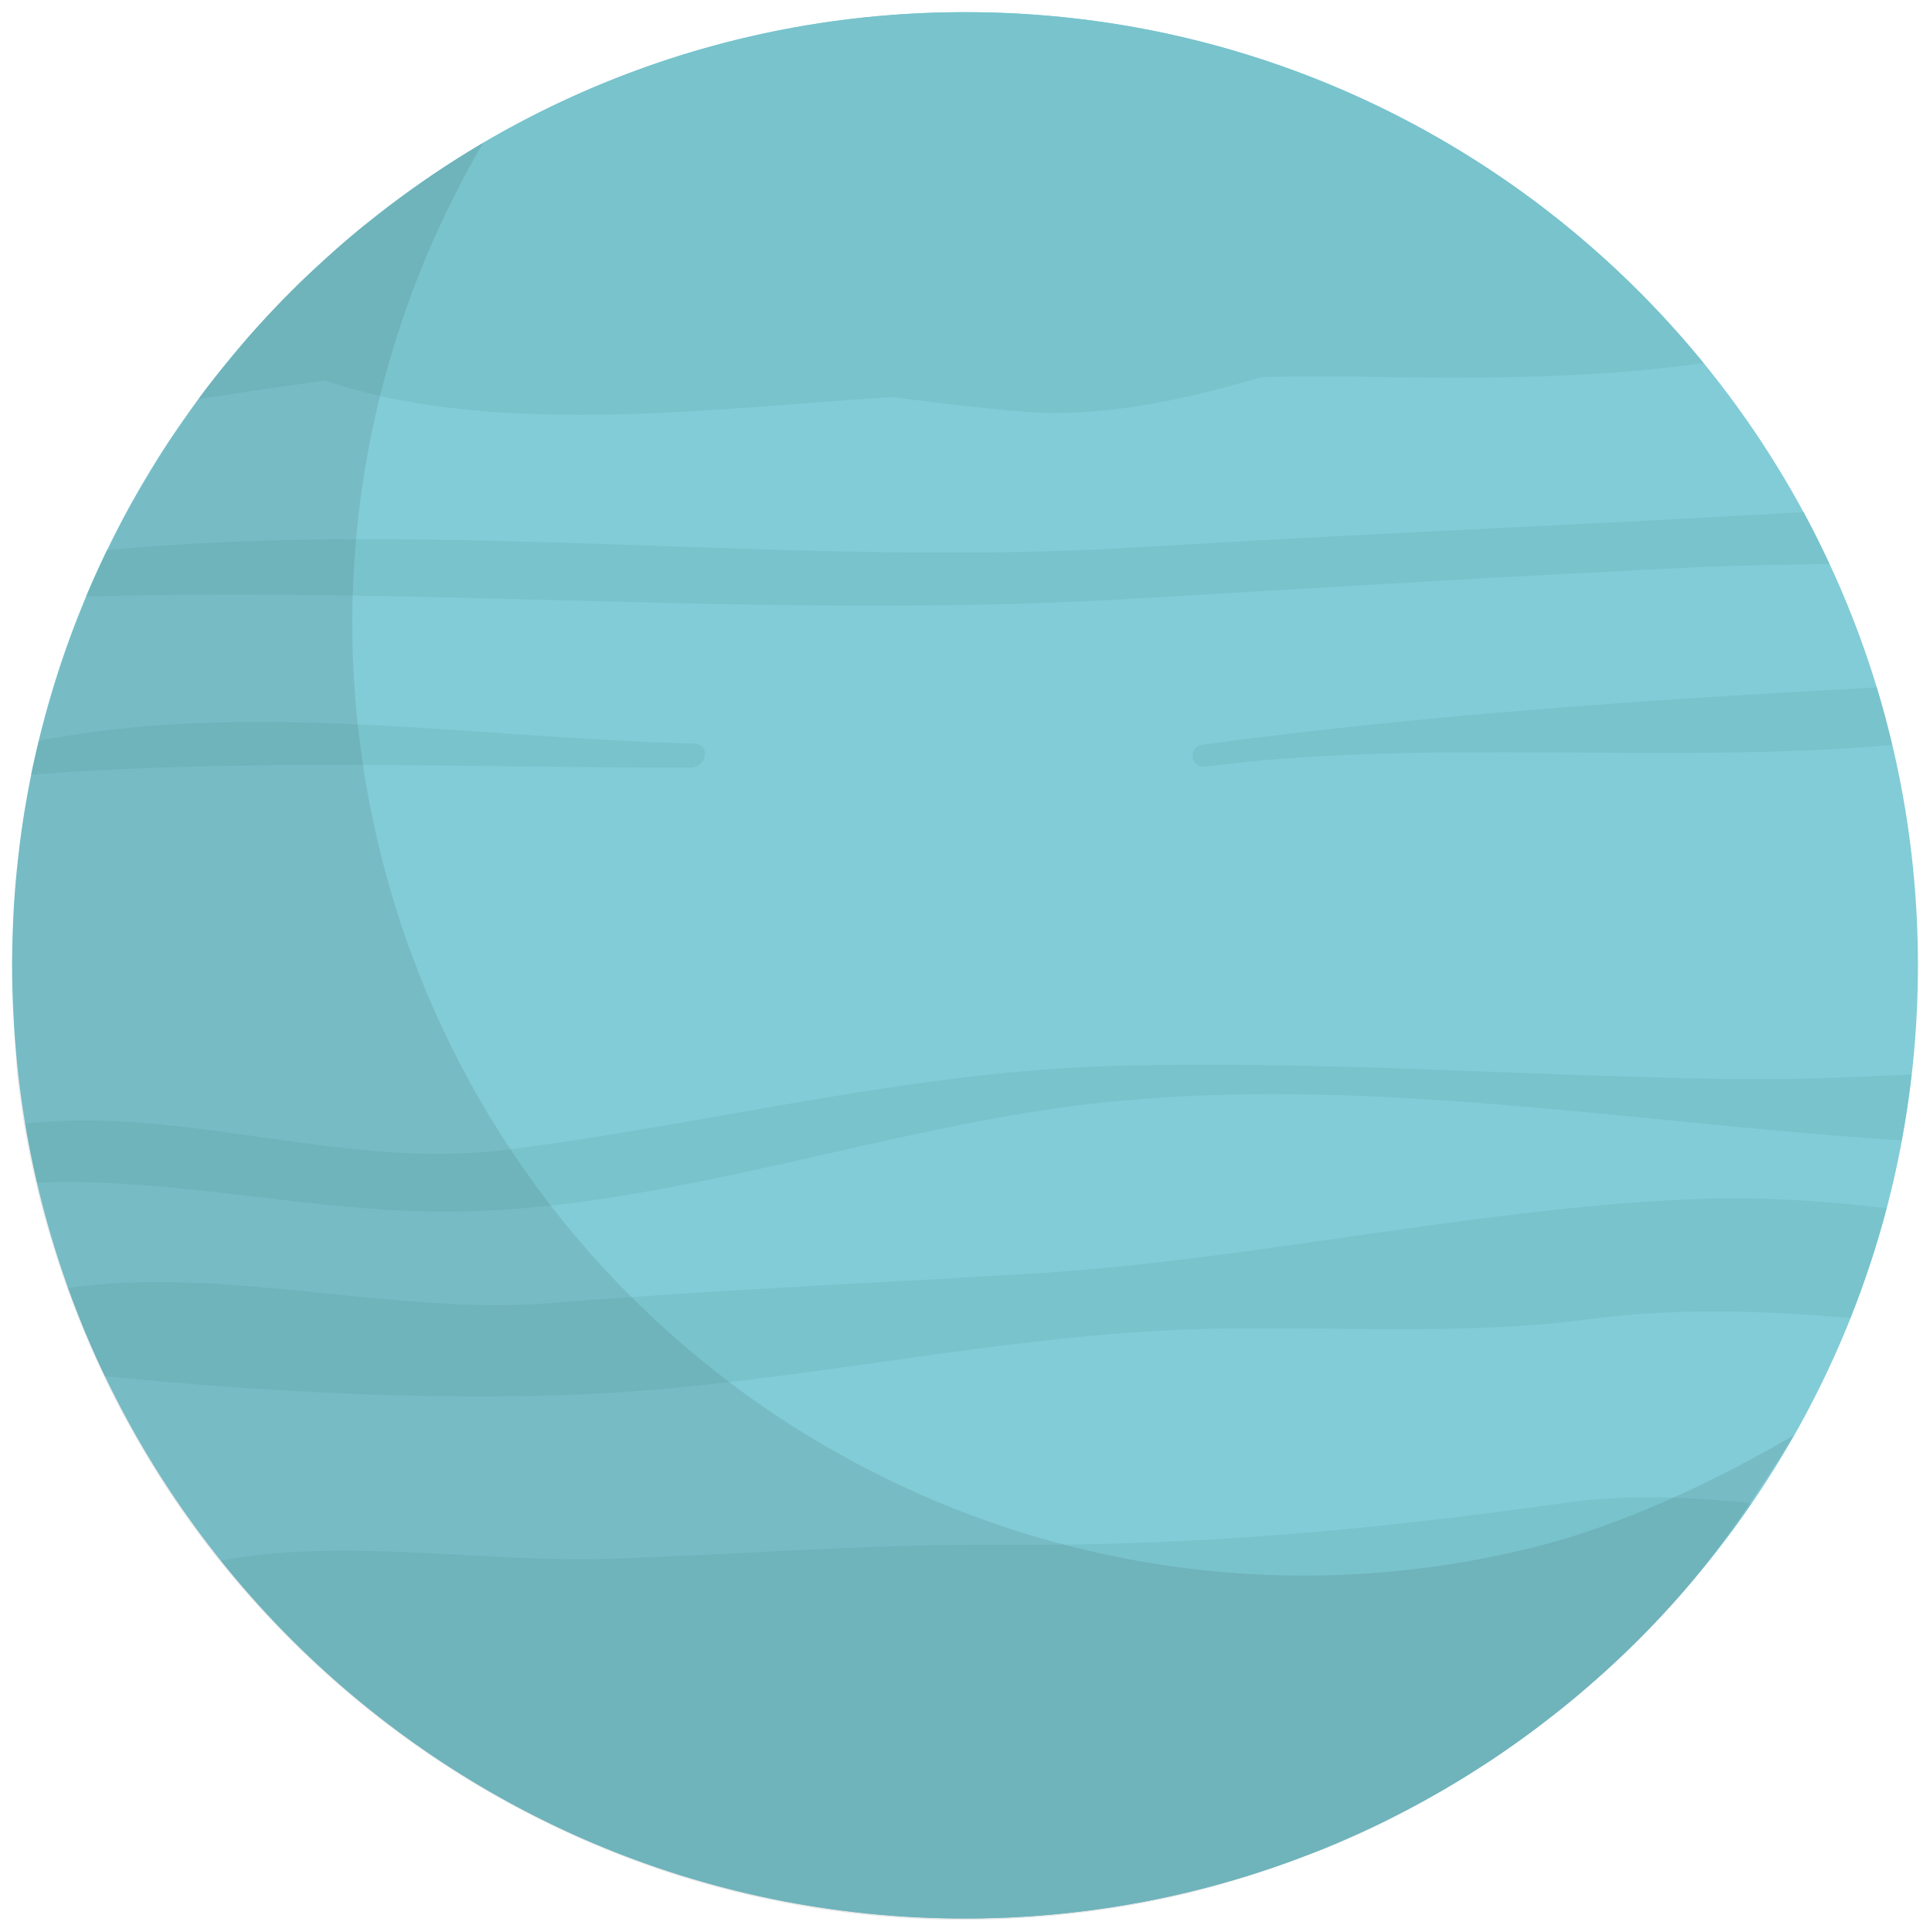
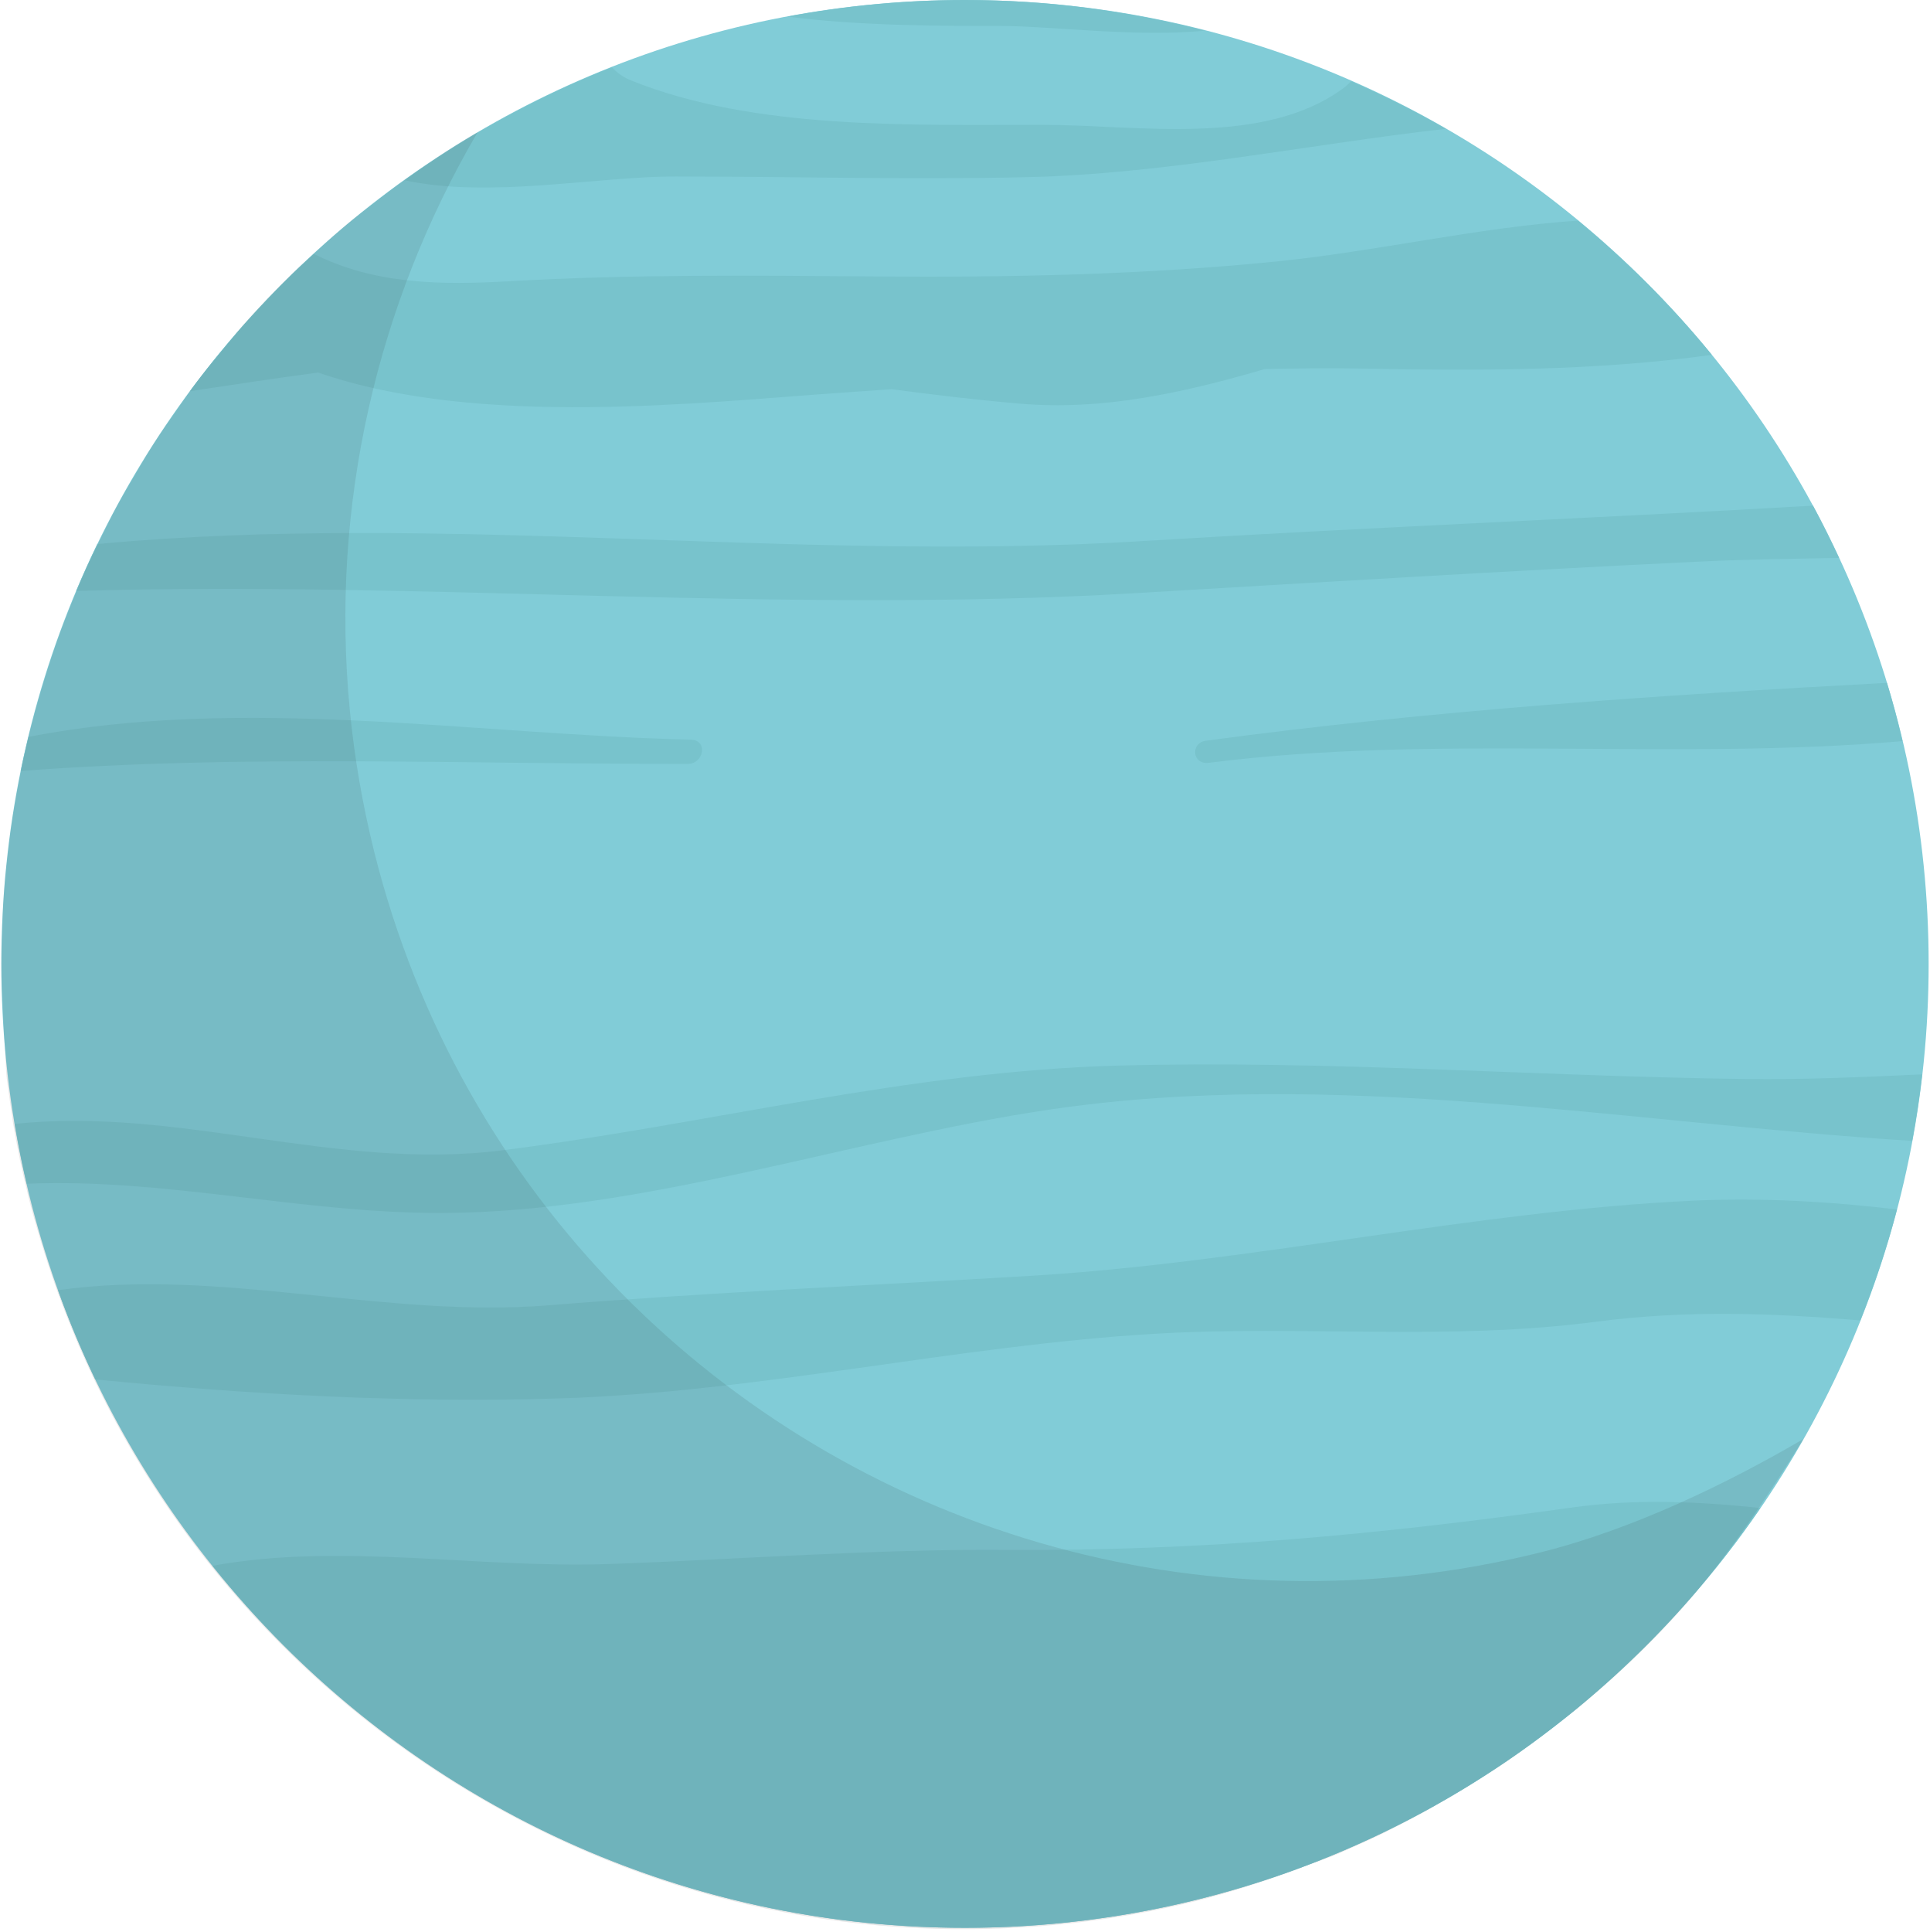
<svg xmlns="http://www.w3.org/2000/svg" version="1.1" id="圖層_1" x="0px" y="0px" width="74.473px" height="74.533px" viewBox="0 0 74.473 74.533" enable-background="new 0 0 74.473 74.533" xml:space="preserve">
  <g>
    <g>
      <g>
-         <circle fill="#81CCD7" cx="37.237" cy="37.241" r="36.771" />
+         <circle fill="#81CCD7" cx="37.236" cy="37.187" r="37.185" />
      </g>
    </g>
    <g>
      <g>
        <g>
-           <path fill="#78C3CC" d="M46.542,29.568c8.664-1.103,17.723-0.067,26.466-0.827c-0.176-0.748-0.371-1.491-0.593-2.222      c-8.688,0.466-17.456,1.054-25.985,2.206C45.83,28.807,45.897,29.649,46.542,29.568z" />
+           <path fill="#78C3CC" d="M46.648,29.427c8.761-1.115,17.922-0.067,26.764-0.836c-0.178-0.756-0.375-1.508-0.6-2.247      c-8.786,0.471-17.652,1.066-26.278,2.231C45.927,28.658,45.994,29.509,46.648,29.427z" />
        </g>
      </g>
      <g>
        <g>
-           <path fill="#78C3CC" d="M60.334,57.985c-7.338,1.031-14.094,1.66-21.544,1.609c-5.047-0.037-10.082,0.361-15.124,0.539      c-4.967,0.178-10.261-0.83-15.141,0.068c6.737,8.414,17.091,13.81,28.71,13.81c12.605,0,23.726-6.345,30.351-16.015      C65.231,57.751,62.878,57.628,60.334,57.985z" />
+           <path fill="#78C3CC" d="M60.595,58.165c-7.421,1.042-14.253,1.679-21.787,1.626c-5.104-0.036-10.196,0.365-15.295,0.545      c-5.022,0.181-10.377-0.838-15.312,0.069c6.813,8.509,17.284,13.965,29.033,13.965c12.749,0,23.995-6.416,30.694-16.194      C65.546,57.928,63.167,57.803,60.595,58.165z" />
        </g>
      </g>
      <g>
        <g>
-           <path fill="#78C3CC" d="M65.036,46.273c-8.379,0.388-16.862,2.362-25.276,2.866c-6.164,0.37-12.281,0.631-18.447,1.127      c-6.237,0.498-12.478-1.445-18.683-0.58c0.418,1.162,0.892,2.3,1.421,3.406c5.856,0.575,11.794,0.906,17.658,0.727      c7.65-0.234,15.14-2.013,22.774-2.469c5.608-0.332,11.151,0.284,16.818-0.457c3.533-0.463,6.824-0.322,10.098-0.051      c0.545-1.373,1.019-2.785,1.399-4.233C70.229,46.304,67.644,46.153,65.036,46.273z" />
+           <path fill="#78C3CC" d="M65.35,46.319c-8.474,0.394-17.053,2.39-25.562,2.899c-6.234,0.374-12.42,0.639-18.655,1.14      c-6.307,0.504-12.618-1.461-18.893-0.586c0.423,1.175,0.902,2.324,1.437,3.443c5.922,0.582,11.927,0.917,17.857,0.735      c7.736-0.236,15.31-2.036,23.031-2.496c5.671-0.336,11.276,0.286,17.008-0.462c3.573-0.469,6.901-0.326,10.211-0.053      c0.552-1.389,1.031-2.815,1.415-4.281C70.601,46.352,67.987,46.199,65.35,46.319z" />
        </g>
      </g>
      <g>
        <g>
-           <path fill="#78C3CC" d="M17.298,46.742c7.663-0.026,15.593-2.822,23.147-3.941c10.854-1.61,21.923,0.497,32.932,1.191      c0.155-0.839,0.285-1.683,0.382-2.539c-2.25,0.106-4.497,0.202-6.721,0.176c-7.979-0.097-15.94-0.723-23.923-0.511      c-8.005,0.209-15.651,2.236-23.556,3.235c-6.29,0.796-12.341-1.682-18.581-1.009c0.128,0.771,0.282,1.53,0.458,2.282      C6.734,45.405,11.965,46.762,17.298,46.742z" />
+           <path fill="#78C3CC" d="M17.073,46.795c7.75-0.026,15.769-2.854,23.408-3.986c10.977-1.628,22.171,0.503,33.304,1.205      c0.157-0.849,0.288-1.701,0.387-2.567c-2.275,0.107-4.548,0.204-6.797,0.178c-8.069-0.098-16.12-0.731-24.192-0.517      c-8.097,0.211-15.828,2.262-23.822,3.271c-6.361,0.806-12.48-1.7-18.791-1.02c0.129,0.78,0.285,1.547,0.463,2.308      C6.39,45.442,11.68,46.815,17.073,46.795z" />
        </g>
      </g>
      <g>
        <g>
-           <path fill="#78C3CC" d="M37.236,0.469c-12.126,0-22.877,5.871-29.574,14.924c1.62-0.246,3.243-0.491,4.895-0.713      c6.175,2.139,14.677,1.127,20.068,0.763c0.604-0.041,1.205-0.085,1.81-0.128c1.636,0.219,3.275,0.412,4.917,0.554      c3.13,0.269,6.239-0.417,9.329-1.323c1.165-0.019,2.328-0.043,3.505-0.02c4.552,0.088,9.067,0.105,13.548-0.52      C58.99,5.746,48.731,0.469,37.236,0.469z" />
+           <path fill="#78C3CC" d="M38.612,1.002c2.015,0.003,5.217,0.444,7.892,0.182C43.539,0.42,40.438,0,37.235,0      c-2.343,0-4.632,0.224-6.853,0.64C33.146,0.995,36.047,0.998,38.612,1.002z" />
+           <path fill="#78C3CC" d="M52.133,3.134c-0.09,0.098-0.192,0.192-0.31,0.278c-3.082,2.258-7.944,1.41-11.526,1.404      c-5.096-0.009-11.145,0.216-15.942-1.711c-0.308-0.124-0.55-0.302-0.742-0.511c-2.856,1.129-5.542,2.597-8.003,4.361      c3.306,0.71,7.378-0.15,10.483-0.147c4.496,0.005,8.996,0.127,13.491,0.028c5.381-0.119,10.804-1.251,16.203-1.867      C54.611,4.288,53.386,3.684,52.133,3.134z" />
+           <path fill="#78C3CC" d="M60.887,8.51c-3.909,0.267-7.726,1.187-11.684,1.582c-5.121,0.511-10.251,0.614-15.396,0.573      c-4.705-0.037-9.389-0.086-14.087,0.181c-2.71,0.154-5.25,0.132-7.609-1.05c-1.755,1.611-3.363,3.378-4.783,5.297      c1.638-0.249,3.279-0.497,4.95-0.721c6.244,2.163,14.842,1.14,20.294,0.771c0.61-0.041,1.219-0.085,1.83-0.129      c1.654,0.222,3.312,0.417,4.973,0.56c3.165,0.272,6.31-0.421,9.434-1.338c1.179-0.02,2.354-0.043,3.545-0.021      c4.603,0.089,9.169,0.106,13.7-0.526C64.509,11.796,62.772,10.067,60.887,8.51z" />
        </g>
      </g>
      <g>
        <g>
-           <path fill="#78C3CC" d="M43.912,21.115c-13.211,0.806-26.645-1.118-39.783,0.108c-0.284,0.588-0.554,1.185-0.809,1.79      c13.498-0.393,26.87,0.88,40.396,0.085c7.146-0.422,14.292-0.854,21.441-1.2c1.797-0.089,3.612-0.112,5.43-0.144      c-0.313-0.676-0.641-1.342-0.993-1.994C61.036,20.253,52.46,20.593,43.912,21.115z" />
+           <path fill="#78C3CC" d="M43.988,20.879c-13.36,0.815-26.946-1.13-40.231,0.109c-0.288,0.594-0.56,1.198-0.819,1.81      c13.65-0.397,27.173,0.89,40.852,0.086c7.226-0.427,14.453-0.864,21.683-1.214c1.817-0.09,3.652-0.113,5.491-0.146      c-0.317-0.683-0.648-1.357-1.005-2.017C61.305,20.007,52.632,20.351,43.988,20.879z" />
        </g>
      </g>
      <g>
        <g>
-           <path fill="#78C3CC" d="M26.665,29.61c0.601-0.001,0.788-0.91,0.097-0.926C18.538,28.496,9.688,26.981,1.5,28.581      c-0.104,0.431-0.208,0.861-0.297,1.3C9.74,29.237,18.098,29.627,26.665,29.61z" />
+           <path fill="#78C3CC" d="M26.546,29.469c0.607-0.001,0.797-0.92,0.098-0.936c-8.316-0.19-17.267-1.722-25.546-0.104      c-0.106,0.436-0.21,0.87-0.3,1.314C9.43,29.092,17.882,29.487,26.546,29.469z" />
        </g>
      </g>
    </g>
-     <path opacity="0.1" fill="#1D1D1B" d="M59.208,59.687c-6.523,1.629-13.071,1.393-19.095-0.357   c-12.142-3.525-22.139-13.225-25.42-26.375c-0.448-1.798-0.756-3.598-0.929-5.387c-0.763-7.867,1.062-15.549,4.878-22.06   c-0.002,0.001-0.003,0.001-0.005,0.003c-1.017,0.594-1.987,1.248-2.932,1.93c-0.385,0.278-0.759,0.568-1.131,0.859   c-0.301,0.236-0.609,0.46-0.901,0.704c-0.488,0.407-0.951,0.838-1.415,1.269c-0.226,0.209-0.465,0.406-0.684,0.62   c-0.664,0.646-1.301,1.317-1.913,2.009c-0.213,0.243-0.407,0.502-0.614,0.75c-0.392,0.469-0.786,0.936-1.154,1.422   c-0.239,0.318-0.458,0.65-0.688,0.976c-0.309,0.437-0.62,0.872-0.908,1.321c-0.229,0.354-0.437,0.72-0.651,1.082   c-0.262,0.439-0.524,0.877-0.768,1.328c-0.205,0.379-0.394,0.766-0.585,1.152c-0.223,0.45-0.444,0.902-0.649,1.361   c-0.177,0.397-0.34,0.801-0.503,1.204c-0.188,0.465-0.371,0.931-0.54,1.403c-0.146,0.41-0.282,0.826-0.414,1.242   c-0.152,0.48-0.297,0.963-0.429,1.448c-0.115,0.421-0.223,0.845-0.323,1.271c-0.115,0.494-0.219,0.994-0.314,1.494   c-0.081,0.428-0.16,0.854-0.227,1.284c-0.079,0.513-0.141,1.029-0.197,1.546c-0.048,0.429-0.097,0.855-0.128,1.287   c-0.041,0.533-0.057,1.07-0.073,1.607c-0.013,0.42-0.032,0.84-0.03,1.264c0.003,0.564,0.033,1.131,0.062,1.7   c0.021,0.4,0.029,0.801,0.062,1.203c0.054,0.626,0.021,0.91,0.107,1.539c0.038,0.285,0.137,0.995,0.183,1.281   c0.01,0.061,0.014,0.121,0.024,0.182c0.152,0.922,0.327,1.768,0.553,2.689c0.014,0.054,0.021,0.107,0.034,0.16   c0.177,0.709,0.394,1.442,0.609,2.131v0.002C6.925,63.664,21.224,73.95,36.879,74.063c3.027,0.021,6.146-0.318,9.222-1.085   c0.62-0.155,1.238-0.341,1.843-0.525c0.127-0.038,0.25-0.085,0.376-0.124c0.476-0.15,0.948-0.315,1.415-0.484   c0.146-0.053,0.288-0.113,0.434-0.168c0.44-0.166,0.885-0.313,1.314-0.494c0.137-0.058,0.269-0.123,0.403-0.181   c0.434-0.188,0.853-0.376,1.275-0.58c0.121-0.058,0.236-0.122,0.356-0.181c0.434-0.215,0.928-0.479,1.351-0.711   c0.096-0.051,0.187-0.107,0.28-0.16c0.441-0.246,0.857-0.49,1.287-0.754c0.073-0.045,0.143-0.092,0.214-0.137   c0.447-0.279,0.848-0.529,1.28-0.826c0.053-0.035,0.104-0.074,0.155-0.109c0.448-0.311,0.848-0.602,1.28-0.931   c0.029-0.023,0.059-0.048,0.09-0.07c0.451-0.346,1.002-0.766,1.436-1.131c0.014-0.013,0.027-0.024,0.04-0.036   c3.207-2.709,5.267-5.119,8.295-10.009C66.285,57.087,62.682,58.819,59.208,59.687z" />
+     <path opacity="0.1" fill="#1D1D1B" enable-background="new    " d="M59.456,59.885c-6.598,1.647-13.219,1.409-19.312-0.36   C27.866,55.96,17.757,46.149,14.438,32.853c-0.452-1.818-0.764-3.639-0.939-5.448c-0.771-7.955,1.074-15.724,4.933-22.309   c-0.002,0.001-0.003,0.001-0.005,0.003c-1.028,0.601-2.01,1.262-2.964,1.952c-0.39,0.281-0.769,0.574-1.144,0.869   c-0.305,0.239-0.617,0.465-0.912,0.712c-0.494,0.412-0.962,0.847-1.431,1.283c-0.228,0.211-0.47,0.411-0.691,0.627   c-0.671,0.653-1.316,1.332-1.935,2.031c-0.215,0.246-0.412,0.507-0.621,0.758c-0.397,0.475-0.795,0.947-1.167,1.438   c-0.242,0.321-0.463,0.657-0.695,0.986c-0.313,0.442-0.627,0.882-0.918,1.336c-0.232,0.358-0.443,0.728-0.659,1.094   c-0.265,0.444-0.53,0.887-0.776,1.343c-0.208,0.383-0.399,0.774-0.592,1.165c-0.226,0.455-0.449,0.912-0.657,1.376   c-0.179,0.401-0.344,0.81-0.508,1.217c-0.19,0.47-0.375,0.942-0.546,1.419c-0.147,0.415-0.285,0.835-0.418,1.256   c-0.153,0.485-0.3,0.974-0.434,1.464c-0.117,0.426-0.225,0.854-0.327,1.285c-0.116,0.5-0.221,1.005-0.317,1.511   c-0.082,0.433-0.162,0.863-0.23,1.298c-0.08,0.519-0.142,1.041-0.2,1.563c-0.048,0.434-0.098,0.865-0.129,1.302   c-0.042,0.539-0.057,1.082-0.073,1.625c-0.014,0.424-0.033,0.849-0.031,1.278c0.003,0.571,0.034,1.144,0.062,1.719   c0.022,0.405,0.03,0.81,0.063,1.217c0.054,0.633,0.021,0.92,0.107,1.557c0.039,0.288,0.139,1.006,0.186,1.295   c0.01,0.062,0.014,0.123,0.023,0.185c0.154,0.932,0.331,1.787,0.56,2.72c0.014,0.054,0.021,0.107,0.035,0.161   c0.179,0.718,0.398,1.458,0.615,2.155v0.002C6.583,63.907,21.043,74.31,36.875,74.424c3.062,0.021,6.215-0.322,9.326-1.099   c0.628-0.155,1.253-0.343,1.864-0.53c0.128-0.038,0.253-0.086,0.38-0.125c0.482-0.152,0.959-0.318,1.431-0.49   c0.148-0.053,0.292-0.114,0.439-0.17c0.444-0.167,0.896-0.315,1.329-0.499c0.139-0.059,0.272-0.125,0.407-0.183   c0.438-0.191,0.862-0.381,1.29-0.587c0.122-0.059,0.238-0.123,0.359-0.183c0.439-0.218,0.938-0.484,1.367-0.719   c0.097-0.052,0.188-0.109,0.282-0.162c0.446-0.249,0.867-0.496,1.302-0.763c0.073-0.045,0.145-0.093,0.216-0.138   c0.452-0.283,0.858-0.536,1.295-0.836c0.053-0.035,0.105-0.075,0.157-0.11c0.453-0.314,0.856-0.608,1.293-0.942   c0.03-0.022,0.061-0.048,0.092-0.07c0.456-0.351,1.014-0.775,1.452-1.144c0.014-0.013,0.027-0.024,0.041-0.036   c3.243-2.739,5.325-5.177,8.388-10.122C66.613,57.256,62.969,59.008,59.456,59.885z" />
  </g>
</svg>
